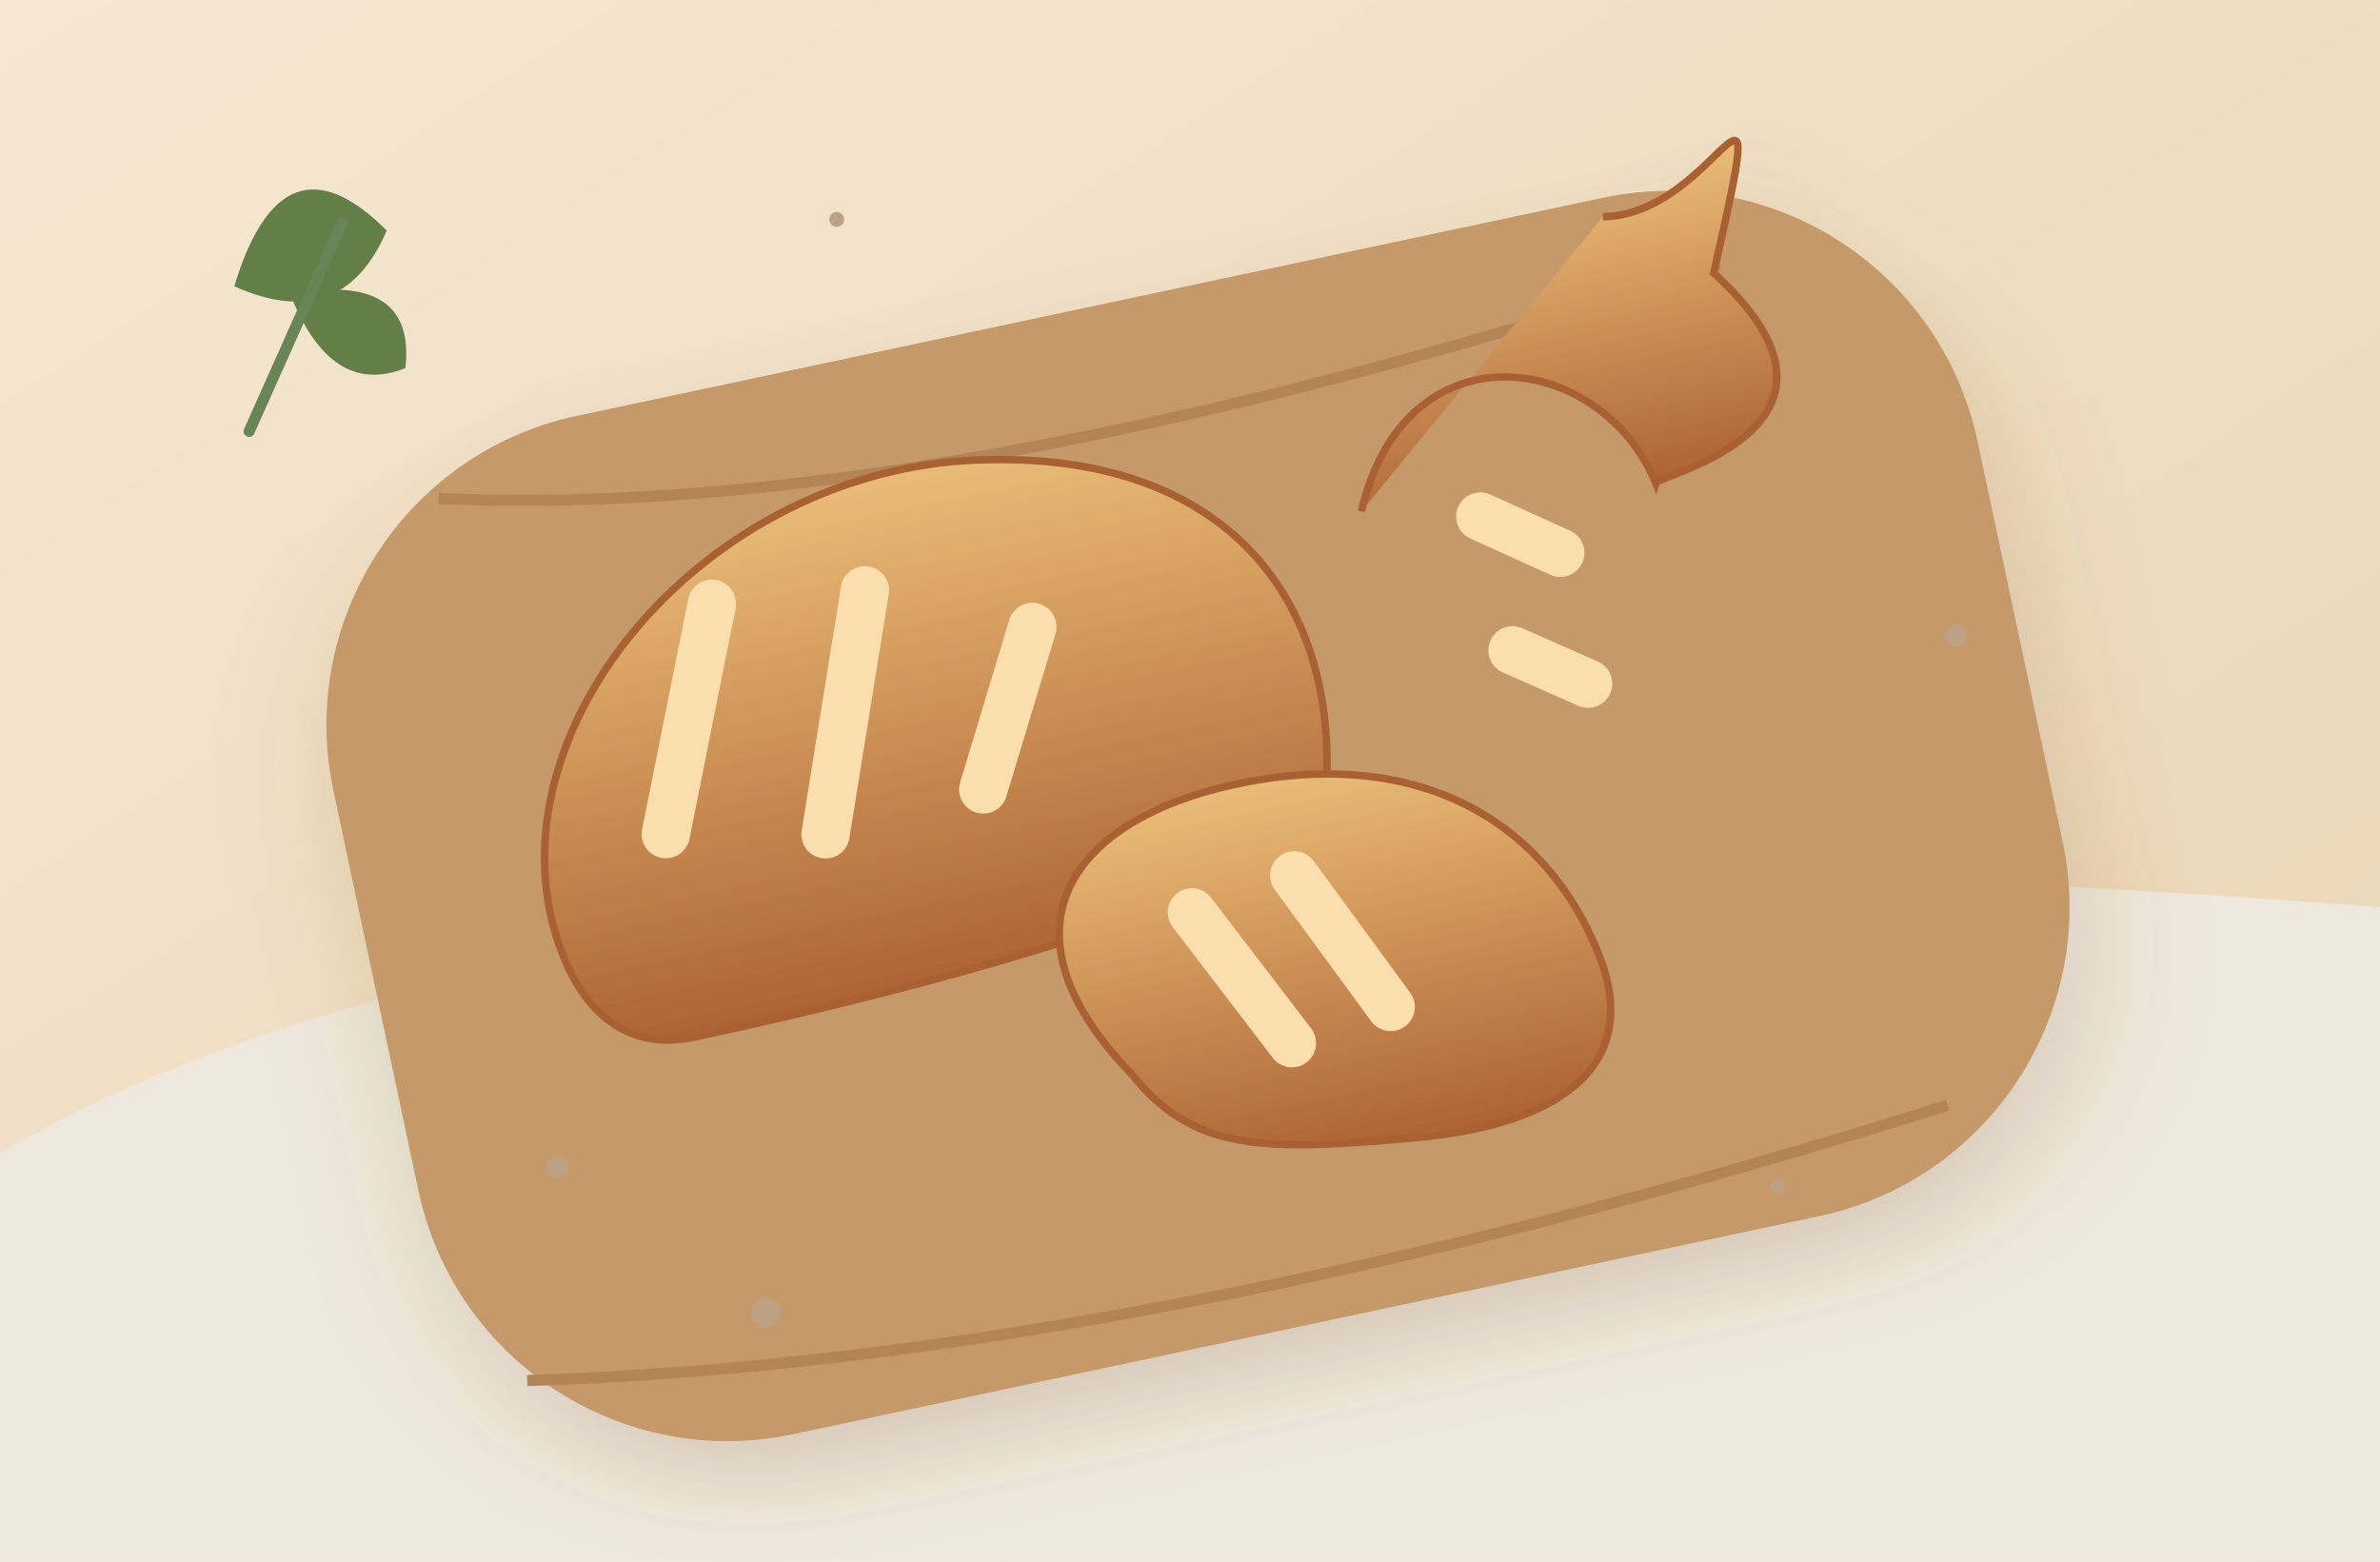
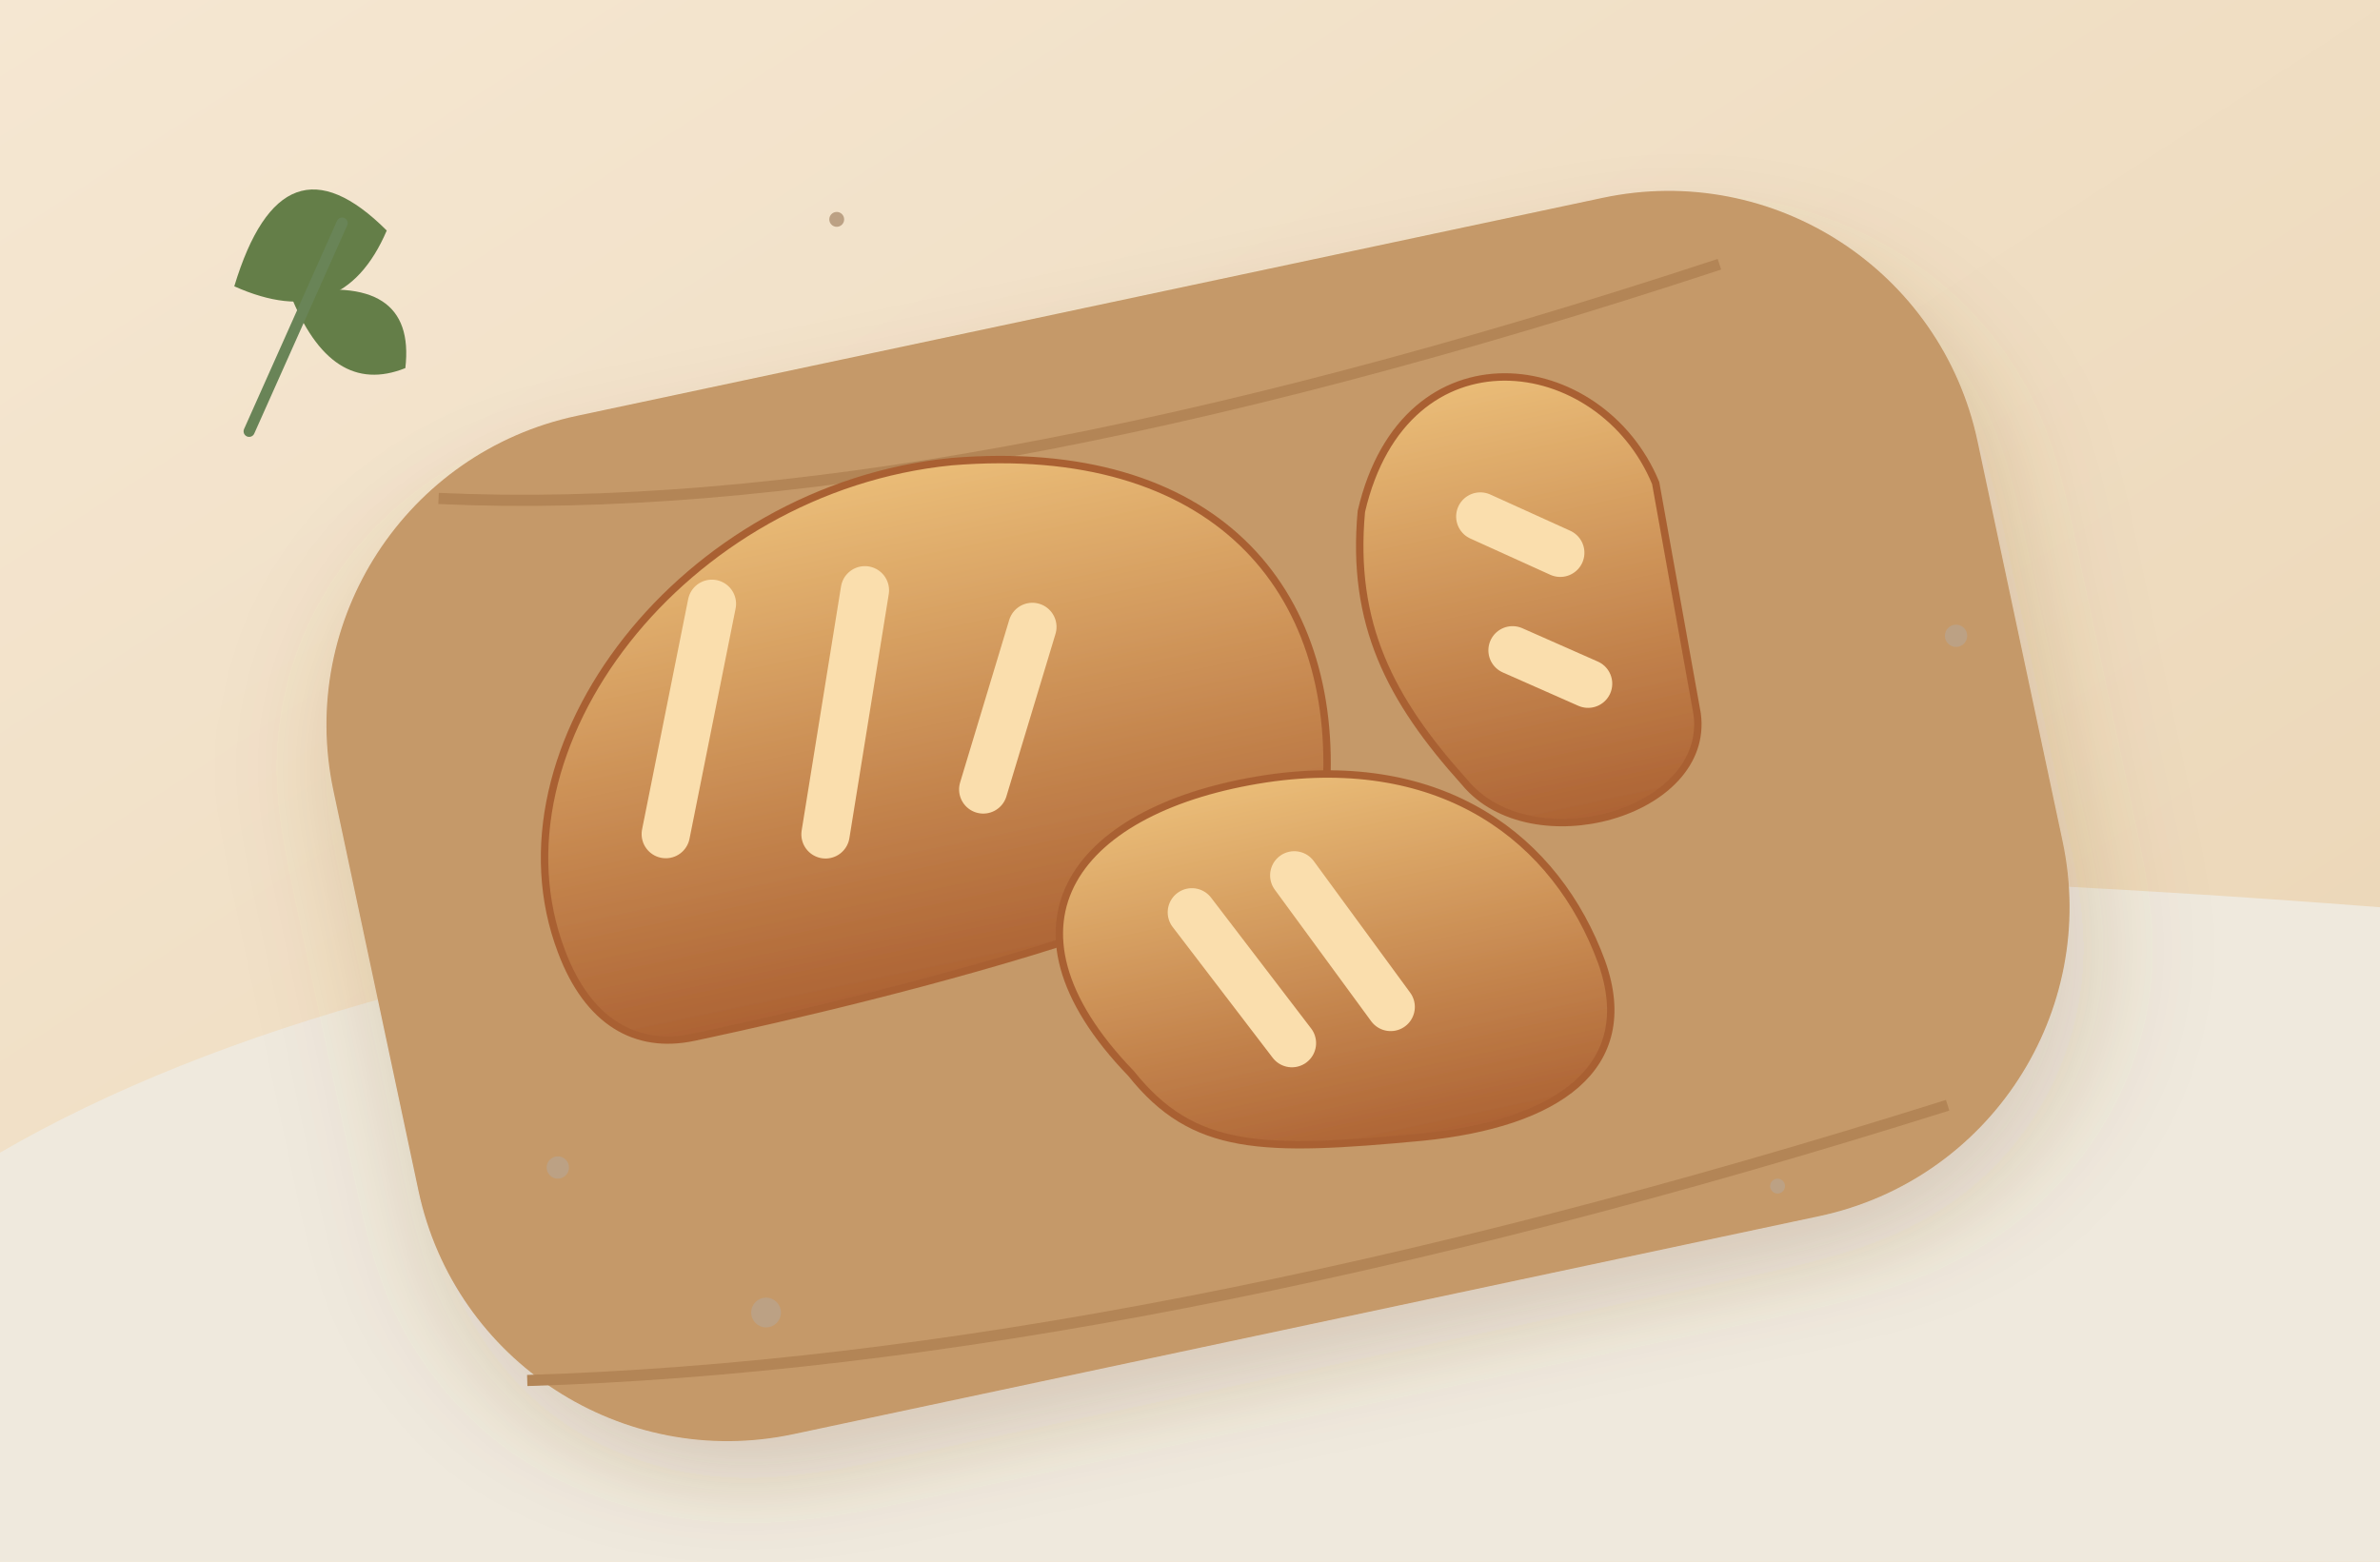
<svg xmlns="http://www.w3.org/2000/svg" viewBox="0 0 640 420">
  <defs>
    <linearGradient id="bg" x2="1" y2="1">
      <stop stop-color="#F5E7D2" />
      <stop offset="1" stop-color="#EAD4B3" />
    </linearGradient>
    <linearGradient id="crust" x2="0" y2="1">
      <stop stop-color="#EABC77" />
      <stop offset="1" stop-color="#AD6334" />
    </linearGradient>
    <filter id="sh">
      <feDropShadow dy="12" stdDeviation="14" flood-color="#7D542C" flood-opacity=".2" />
    </filter>
  </defs>
  <rect width="640" height="420" fill="url(#bg)" />
  <path d="M0 310q176-102 640-66v176H0Z" fill="#EFE9DD" />
  <g filter="url(#sh)" transform="rotate(-12 310 220)">
    <rect x="96" y="82" width="452" height="280" rx="85" fill="#C59969" />
    <path d="M140 96q130 34 350 10M114 333q160 29 389 7" fill="none" stroke="#B38556" stroke-width="3" />
    <g fill="url(#crust)" stroke="#A96133" stroke-width="2">
-       <path d="M147 222c-9-58 58-115 130-107 70 9 95 55 80 108-7 29-163 29-180 29-16 0-27-10-30-30z" />
-       <path d="M290 286c-30-48 1-73 52-70 48 3 73 32 78 67 4 30-21 40-57 36-43-5-61-9-73-33z" />
-       <path d="M382 151c22-47 72-29 79 9 1-2 63-2 27-52 30-65 5-15-26-21-48-12-77z" />
+       <path d="M147 222c-9-58 58-115 130-107 70 9 95 55 80 108-7 29-163 29-180 29-16 0-27-10-30-30Z" />
+       <path d="M290 286c-30-48 1-73 52-70 48 3 73 32 78 67 4 30-21 40-57 36-43-5-61-9-73-33Z" />
+       <path d="M382 151c22-47 72-29 79 9l-2 63c-2 27-52 30-65 5-15-26-21-48-12-77Z" />
    </g>
    <g fill="none" stroke="#FADEAD" stroke-width="13" stroke-linecap="round">
      <path d="m206 139-25 58m66-53-24 62m66-43-22 40m48 44 19 40m10-44 18 40m51-124 19 14m-18 23 18 13" />
    </g>
  </g>
  <g fill="#BCA184">
    <circle cx="150" cy="314" r="3" />
    <circle cx="526" cy="171" r="3" />
    <circle cx="225" cy="59" r="2" />
    <circle cx="206" cy="353" r="4" />
    <circle cx="478" cy="319" r="2" />
  </g>
  <g fill="#647E48">
-     <path d="M63 77q13-43 41-15-12 28-41 15z" />
-     <path d="M78 79q34-6 31 20-20 8-31-20z" />
+     <path d="M63 77q13-43 41-15-12 28-41 15Z" />
+     <path d="M78 79q34-6 31 20-20 8-31-20Z" />
  </g>
  <path d="m67 116 25-56" stroke="#698457" stroke-width="3" stroke-linecap="round" />
</svg>
